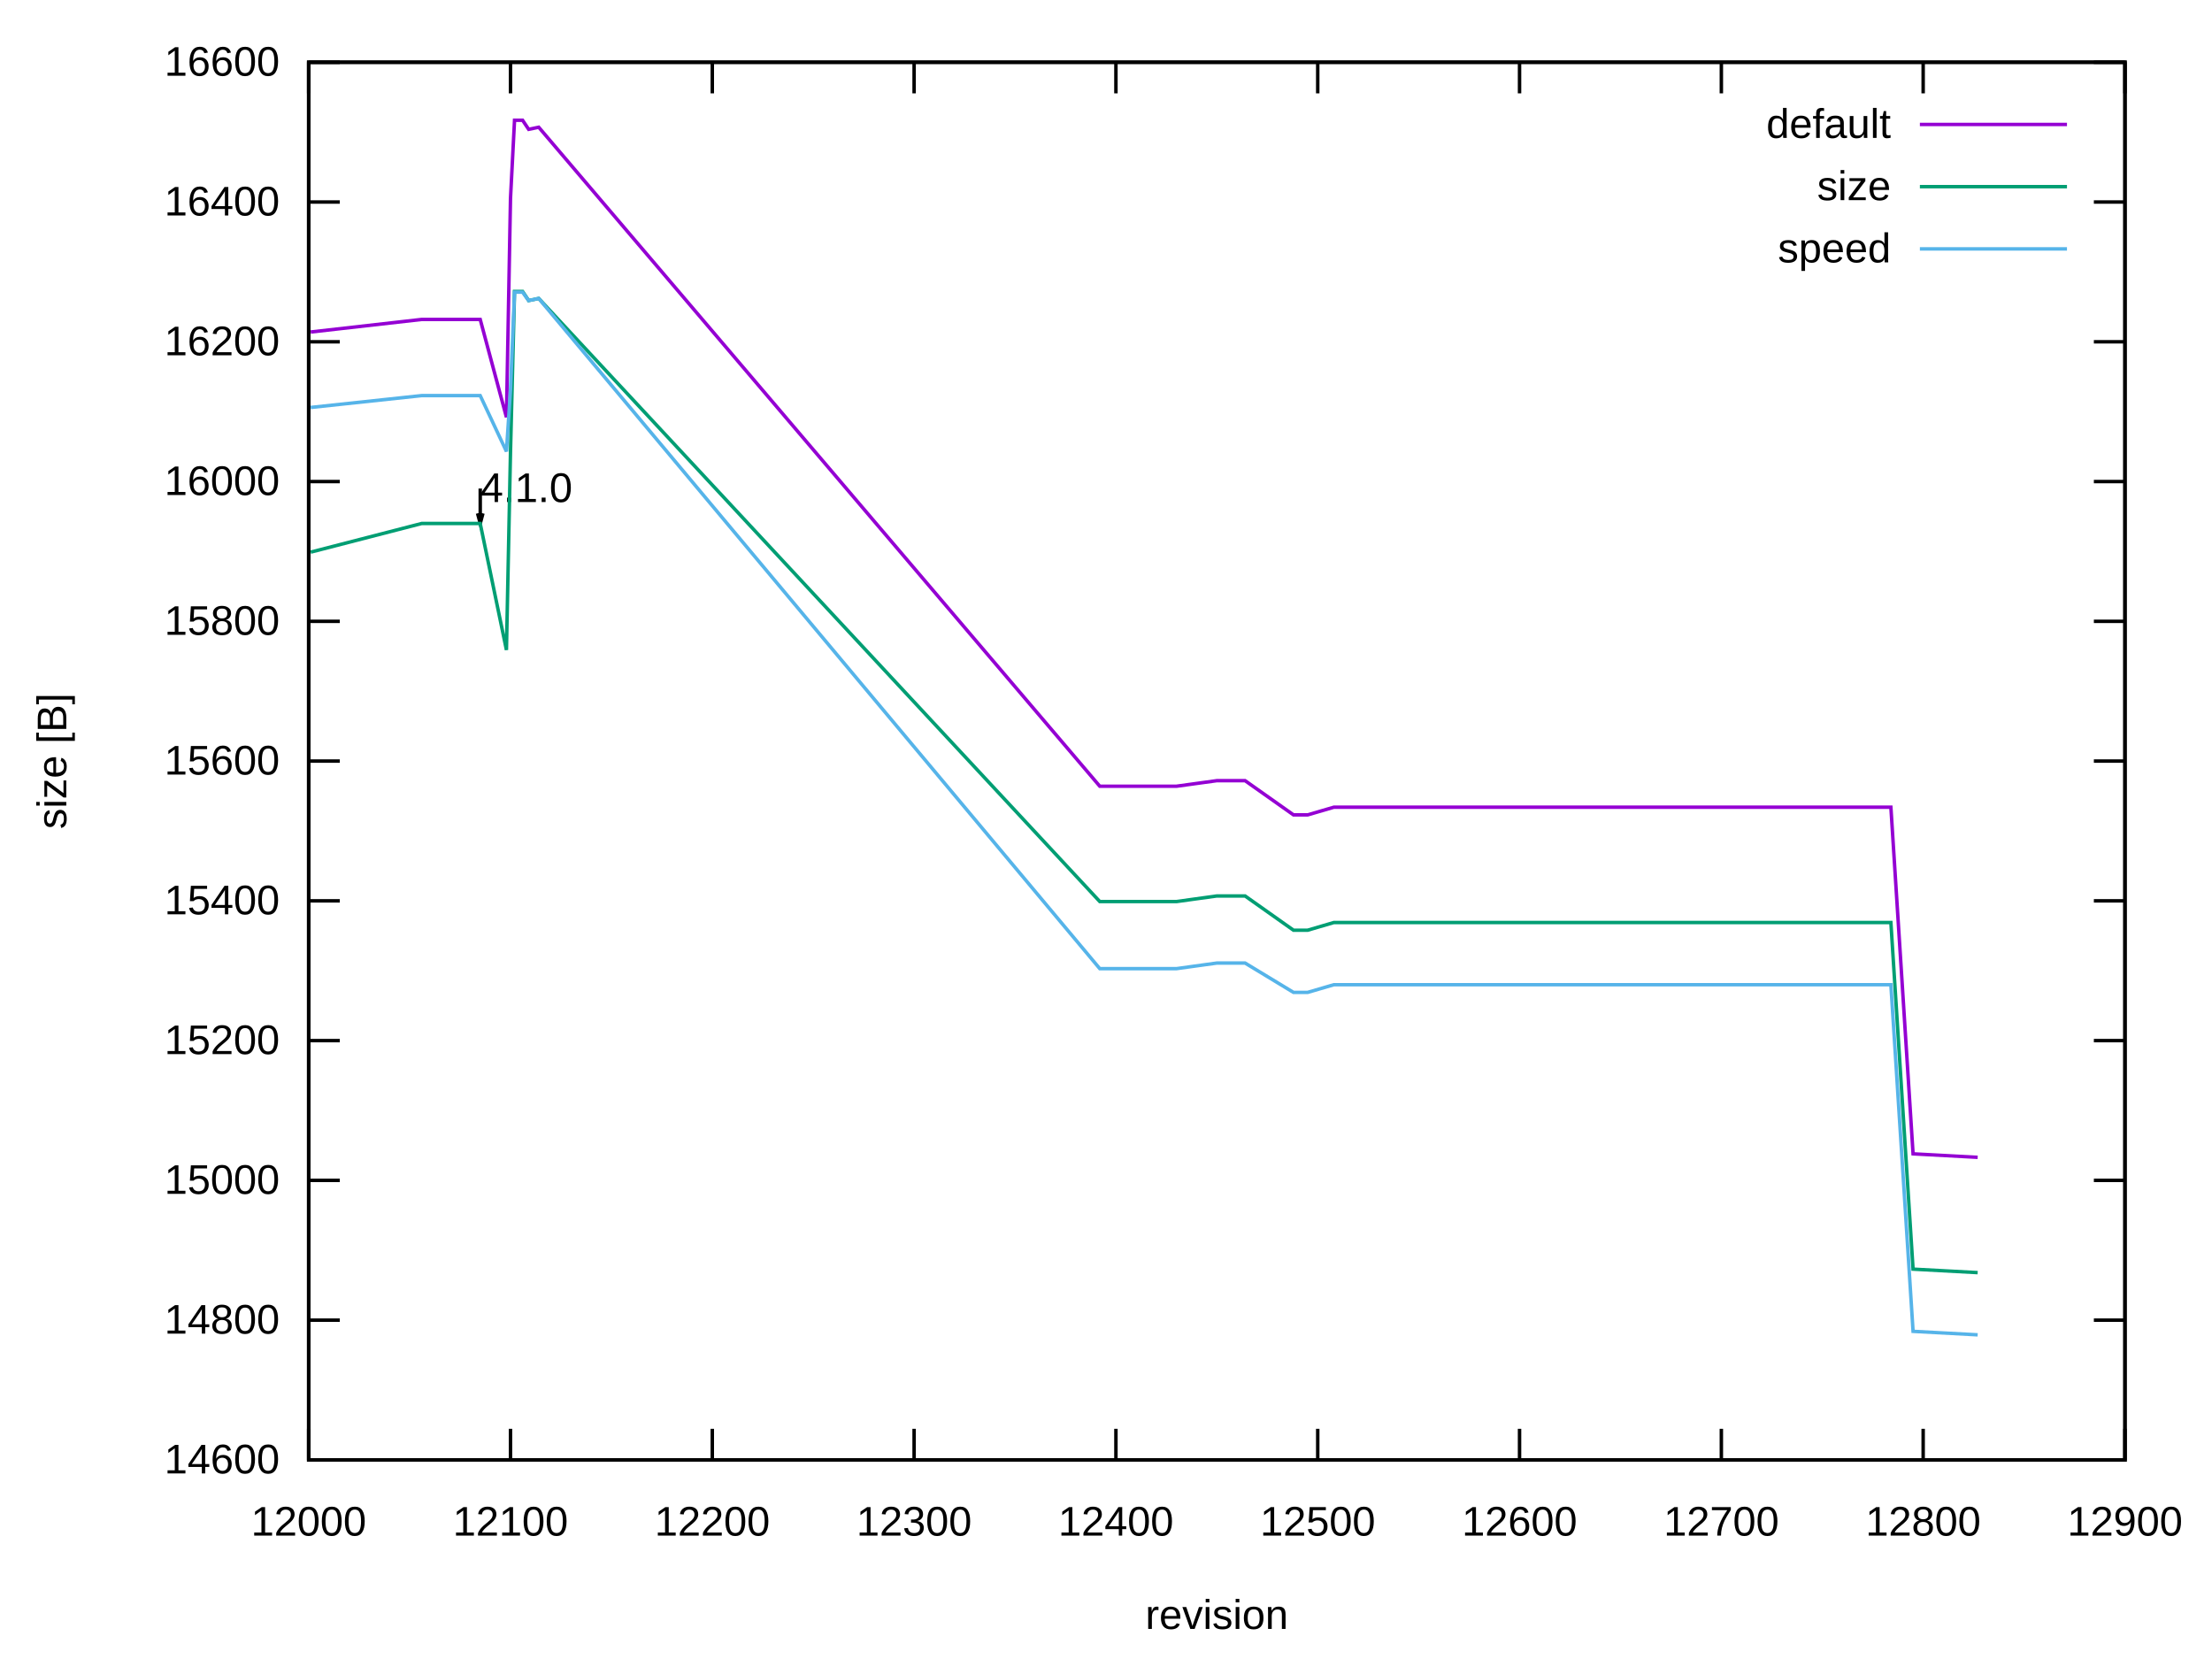
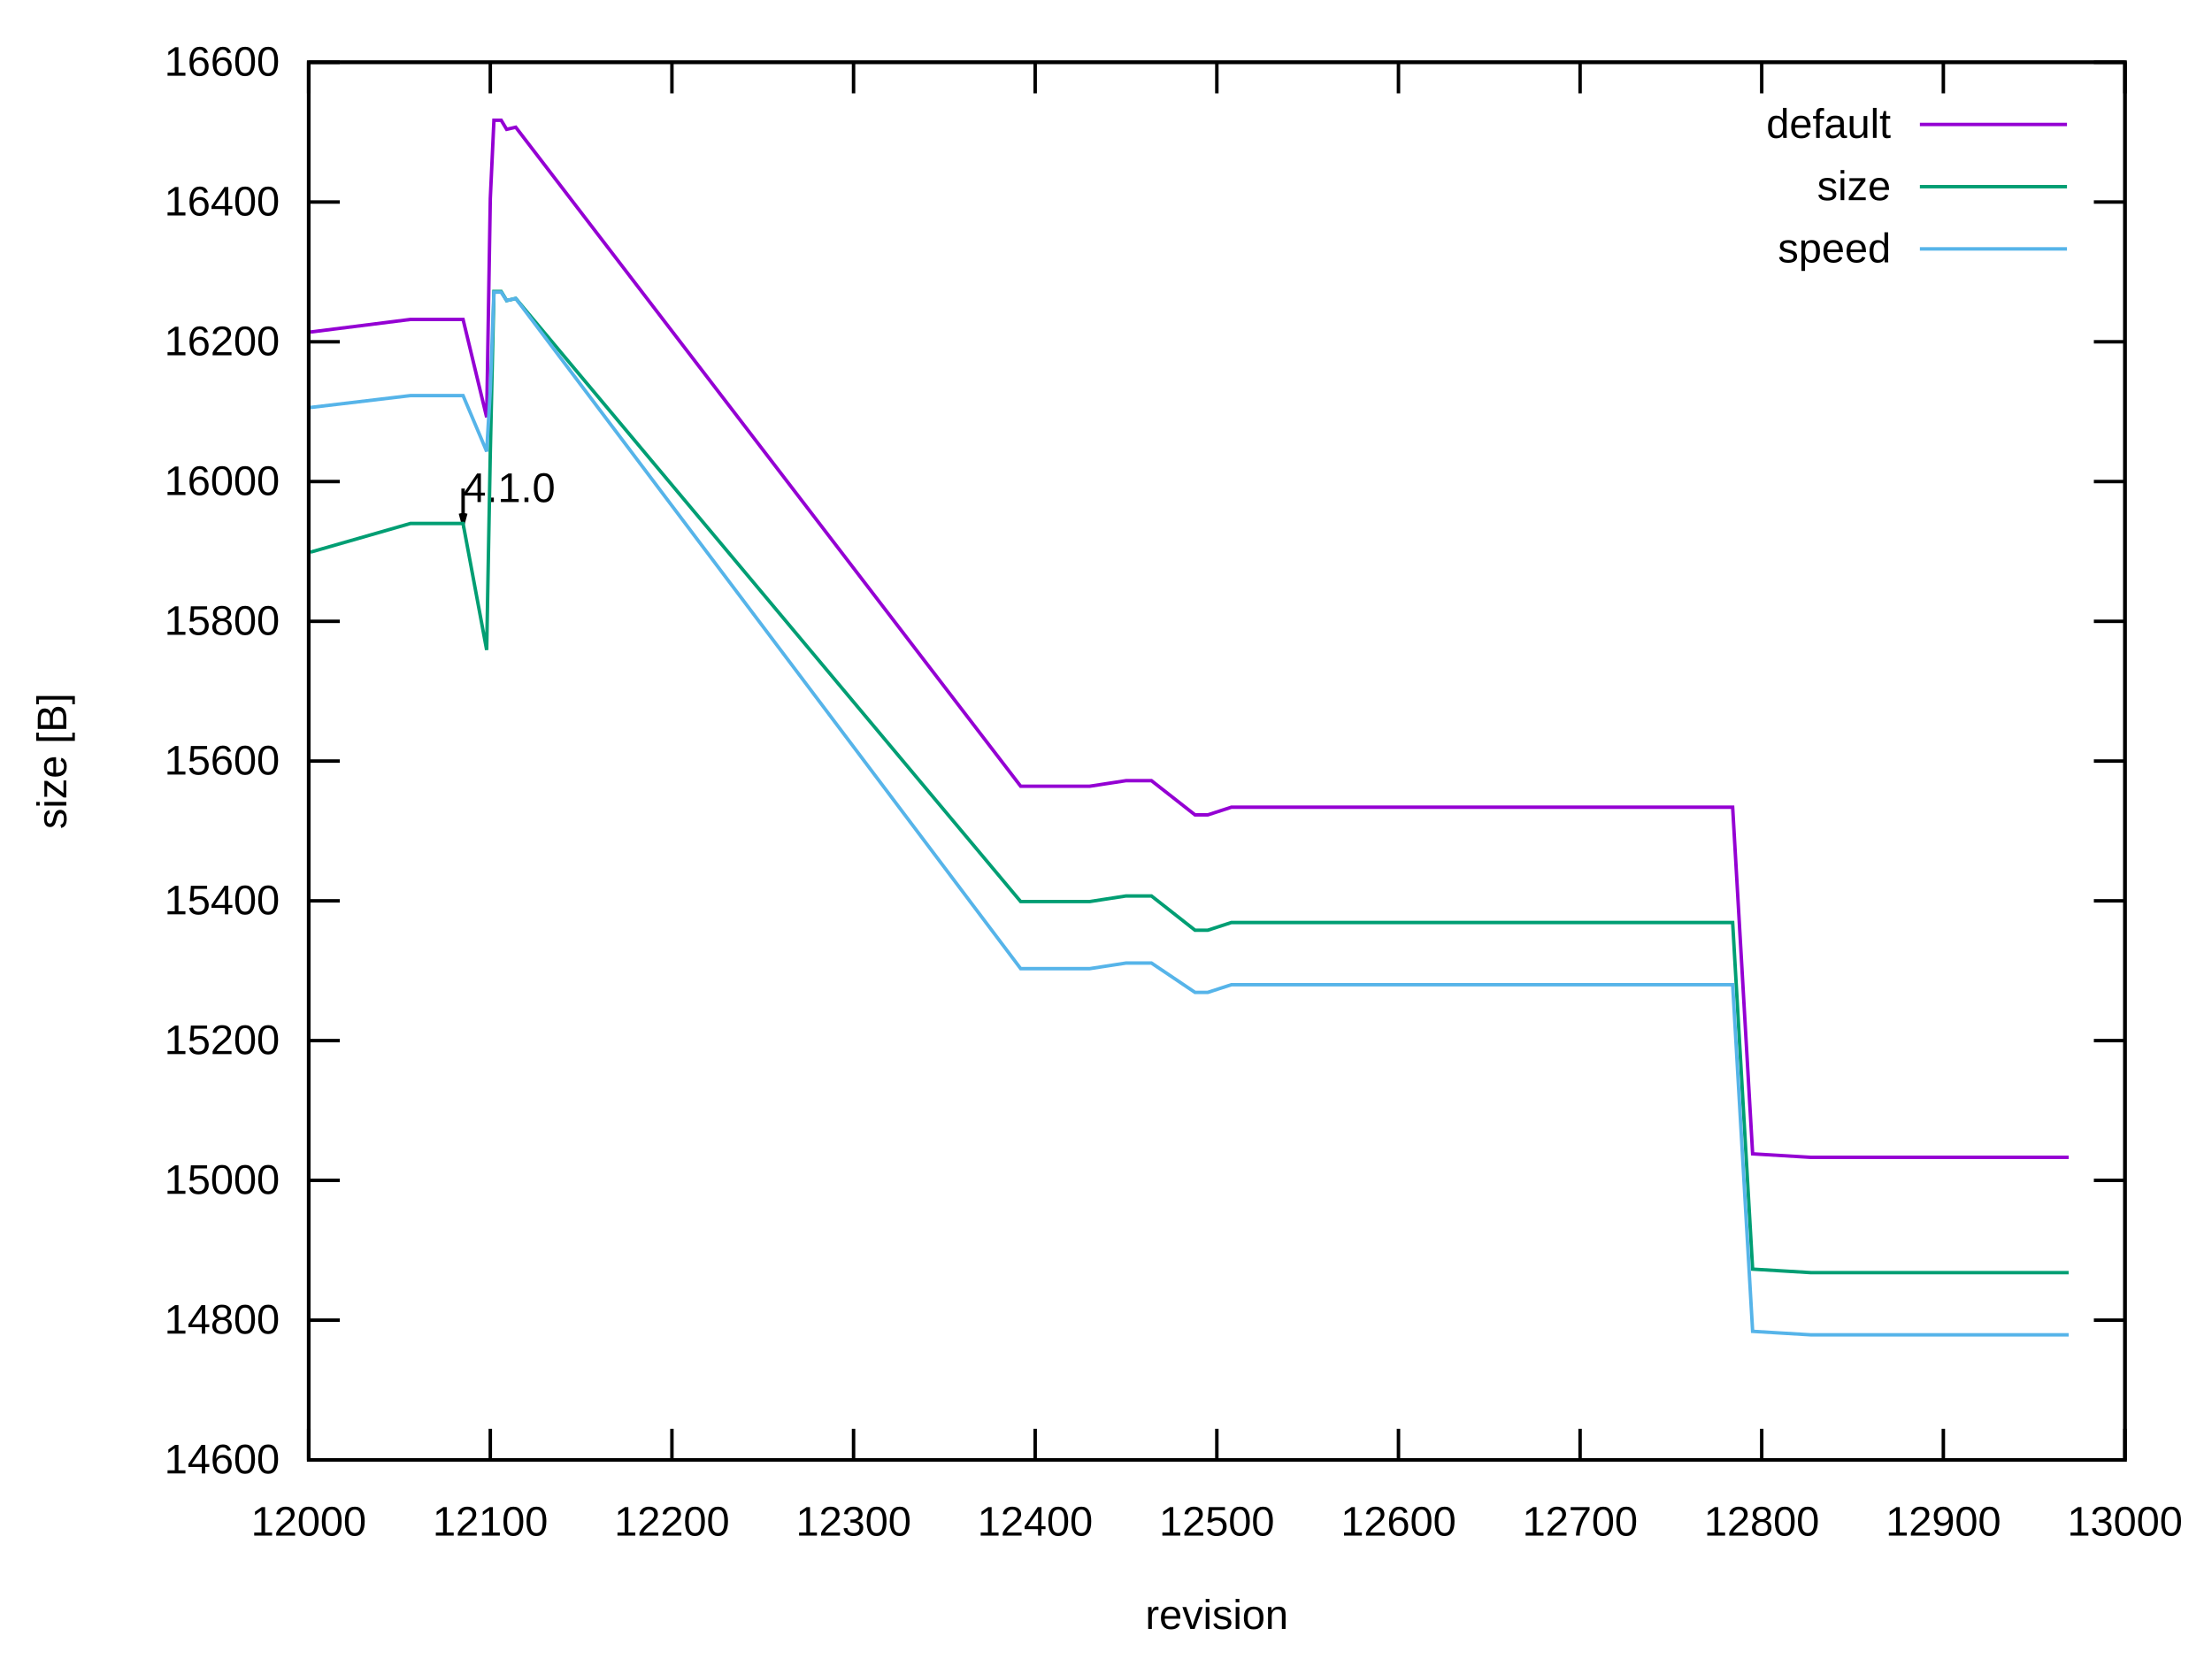
<svg xmlns="http://www.w3.org/2000/svg" xmlns:xlink="http://www.w3.org/1999/xlink" width="640" height="480" viewBox="0 0 640 480">
  <g id="gnuplot_canvas">
    <rect x="0" y="0" width="640" height="480" fill="none" />
    <defs>
      <circle id="gpDot" r="0.5" stroke-width="0.5" stroke="currentColor" />
      <path id="gpPt0" stroke-width="0.222" stroke="currentColor" d="M-1,0 h2 M0,-1 v2" />
      <path id="gpPt1" stroke-width="0.222" stroke="currentColor" d="M-1,-1 L1,1 M1,-1 L-1,1" />
      <path id="gpPt2" stroke-width="0.222" stroke="currentColor" d="M-1,0 L1,0 M0,-1 L0,1 M-1,-1 L1,1 M-1,1 L1,-1" />
      <rect id="gpPt3" stroke-width="0.222" stroke="currentColor" x="-1" y="-1" width="2" height="2" />
      <rect id="gpPt4" stroke-width="0.222" stroke="currentColor" fill="currentColor" x="-1" y="-1" width="2" height="2" />
      <circle id="gpPt5" stroke-width="0.222" stroke="currentColor" cx="0" cy="0" r="1" />
      <use xlink:href="#gpPt5" id="gpPt6" fill="currentColor" stroke="none" />
      <path id="gpPt7" stroke-width="0.222" stroke="currentColor" d="M0,-1.33 L-1.33,0.67 L1.33,0.67 z" />
      <use xlink:href="#gpPt7" id="gpPt8" fill="currentColor" stroke="none" />
      <use xlink:href="#gpPt7" id="gpPt9" stroke="currentColor" transform="rotate(180)" />
      <use xlink:href="#gpPt9" id="gpPt10" fill="currentColor" stroke="none" />
      <use xlink:href="#gpPt3" id="gpPt11" stroke="currentColor" transform="rotate(45)" />
      <use xlink:href="#gpPt11" id="gpPt12" fill="currentColor" stroke="none" />
      <path id="gpPt13" stroke-width="0.222" stroke="currentColor" d="M0,1.330 L1.265,0.411 L0.782,-1.067 L-0.782,-1.076 L-1.265,0.411 z" />
      <use xlink:href="#gpPt13" id="gpPt14" fill="currentColor" stroke="none" />
      <filter id="textbox" filterUnits="objectBoundingBox" x="0" y="0" height="1" width="1">
        <feFlood flood-color="white" flood-opacity="1" result="bgnd" />
        <feComposite in="SourceGraphic" in2="bgnd" operator="atop" />
      </filter>
      <filter id="greybox" filterUnits="objectBoundingBox" x="0" y="0" height="1" width="1">
        <feFlood flood-color="lightgrey" flood-opacity="1" result="grey" />
        <feComposite in="SourceGraphic" in2="grey" operator="atop" />
      </filter>
    </defs>
    <g fill="none" color="white" stroke="currentColor" stroke-width="1.00" stroke-linecap="butt" stroke-linejoin="miter">
</g>
    <g fill="none" color="black" stroke="currentColor" stroke-width="1.00" stroke-linecap="butt" stroke-linejoin="miter">
      <path stroke="black" d="M89.31,422.40 L98.31,422.40 M614.82,422.40 L605.82,422.40  " />
      <g transform="translate(80.92,426.30)" stroke="none" fill="black" font-family="Arial" font-size="12.00" text-anchor="end">
        <text>
          <tspan font-family="Arial"> 14600</tspan>
        </text>
      </g>
    </g>
    <g fill="none" color="black" stroke="currentColor" stroke-width="1.00" stroke-linecap="butt" stroke-linejoin="miter">
      <path stroke="black" d="M89.31,381.96 L98.31,381.96 M614.82,381.96 L605.82,381.96  " />
      <g transform="translate(80.92,385.86)" stroke="none" fill="black" font-family="Arial" font-size="12.00" text-anchor="end">
        <text>
          <tspan font-family="Arial"> 14800</tspan>
        </text>
      </g>
    </g>
    <g fill="none" color="black" stroke="currentColor" stroke-width="1.00" stroke-linecap="butt" stroke-linejoin="miter">
      <path stroke="black" d="M89.31,341.52 L98.31,341.52 M614.82,341.52 L605.82,341.52  " />
      <g transform="translate(80.92,345.42)" stroke="none" fill="black" font-family="Arial" font-size="12.00" text-anchor="end">
        <text>
          <tspan font-family="Arial"> 15000</tspan>
        </text>
      </g>
    </g>
    <g fill="none" color="black" stroke="currentColor" stroke-width="1.00" stroke-linecap="butt" stroke-linejoin="miter">
      <path stroke="black" d="M89.31,301.08 L98.31,301.08 M614.82,301.08 L605.82,301.08  " />
      <g transform="translate(80.92,304.98)" stroke="none" fill="black" font-family="Arial" font-size="12.00" text-anchor="end">
        <text>
          <tspan font-family="Arial"> 15200</tspan>
        </text>
      </g>
    </g>
    <g fill="none" color="black" stroke="currentColor" stroke-width="1.00" stroke-linecap="butt" stroke-linejoin="miter">
      <path stroke="black" d="M89.31,260.64 L98.31,260.64 M614.82,260.64 L605.82,260.64  " />
      <g transform="translate(80.92,264.54)" stroke="none" fill="black" font-family="Arial" font-size="12.00" text-anchor="end">
        <text>
          <tspan font-family="Arial"> 15400</tspan>
        </text>
      </g>
    </g>
    <g fill="none" color="black" stroke="currentColor" stroke-width="1.00" stroke-linecap="butt" stroke-linejoin="miter">
      <path stroke="black" d="M89.31,220.20 L98.31,220.20 M614.82,220.20 L605.82,220.20  " />
      <g transform="translate(80.92,224.10)" stroke="none" fill="black" font-family="Arial" font-size="12.00" text-anchor="end">
        <text>
          <tspan font-family="Arial"> 15600</tspan>
        </text>
      </g>
    </g>
    <g fill="none" color="black" stroke="currentColor" stroke-width="1.00" stroke-linecap="butt" stroke-linejoin="miter">
      <path stroke="black" d="M89.31,179.77 L98.31,179.77 M614.82,179.77 L605.82,179.77  " />
      <g transform="translate(80.92,183.67)" stroke="none" fill="black" font-family="Arial" font-size="12.00" text-anchor="end">
        <text>
          <tspan font-family="Arial"> 15800</tspan>
        </text>
      </g>
    </g>
    <g fill="none" color="black" stroke="currentColor" stroke-width="1.00" stroke-linecap="butt" stroke-linejoin="miter">
      <path stroke="black" d="M89.31,139.33 L98.31,139.33 M614.82,139.33 L605.82,139.33  " />
      <g transform="translate(80.92,143.23)" stroke="none" fill="black" font-family="Arial" font-size="12.00" text-anchor="end">
        <text>
          <tspan font-family="Arial"> 16000</tspan>
        </text>
      </g>
    </g>
    <g fill="none" color="black" stroke="currentColor" stroke-width="1.00" stroke-linecap="butt" stroke-linejoin="miter">
      <path stroke="black" d="M89.31,98.89 L98.31,98.89 M614.82,98.89 L605.82,98.89  " />
      <g transform="translate(80.92,102.79)" stroke="none" fill="black" font-family="Arial" font-size="12.00" text-anchor="end">
        <text>
          <tspan font-family="Arial"> 16200</tspan>
        </text>
      </g>
    </g>
    <g fill="none" color="black" stroke="currentColor" stroke-width="1.00" stroke-linecap="butt" stroke-linejoin="miter">
      <path stroke="black" d="M89.31,58.45 L98.31,58.45 M614.82,58.45 L605.82,58.45  " />
      <g transform="translate(80.92,62.35)" stroke="none" fill="black" font-family="Arial" font-size="12.00" text-anchor="end">
        <text>
          <tspan font-family="Arial"> 16400</tspan>
        </text>
      </g>
    </g>
    <g fill="none" color="black" stroke="currentColor" stroke-width="1.00" stroke-linecap="butt" stroke-linejoin="miter">
      <path stroke="black" d="M89.31,18.01 L98.31,18.01 M614.82,18.01 L605.82,18.01  " />
      <g transform="translate(80.92,21.91)" stroke="none" fill="black" font-family="Arial" font-size="12.00" text-anchor="end">
        <text>
          <tspan font-family="Arial"> 16600</tspan>
        </text>
      </g>
    </g>
    <g fill="none" color="black" stroke="currentColor" stroke-width="1.00" stroke-linecap="butt" stroke-linejoin="miter">
      <path stroke="black" d="M89.31,422.40 L89.31,413.40 M89.31,18.01 L89.31,27.01  " />
      <g transform="translate(89.31,444.30)" stroke="none" fill="black" font-family="Arial" font-size="12.00" text-anchor="middle">
        <text>
          <tspan font-family="Arial"> 12000</tspan>
        </text>
      </g>
    </g>
    <g fill="none" color="black" stroke="currentColor" stroke-width="1.00" stroke-linecap="butt" stroke-linejoin="miter">
-       <path stroke="black" d="M147.70,422.40 L147.70,413.40 M147.70,18.01 L147.70,27.01  " />
-       <g transform="translate(147.70,444.30)" stroke="none" fill="black" font-family="Arial" font-size="12.00" text-anchor="middle">
+       <path stroke="black" d="M141.86,422.40 L141.86,413.40 M141.86,18.01 L141.86,27.01  " />
+       <g transform="translate(141.86,444.30)" stroke="none" fill="black" font-family="Arial" font-size="12.00" text-anchor="middle">
        <text>
          <tspan font-family="Arial"> 12100</tspan>
        </text>
      </g>
    </g>
    <g fill="none" color="black" stroke="currentColor" stroke-width="1.00" stroke-linecap="butt" stroke-linejoin="miter">
-       <path stroke="black" d="M206.09,422.40 L206.09,413.40 M206.09,18.01 L206.09,27.01  " />
-       <g transform="translate(206.09,444.30)" stroke="none" fill="black" font-family="Arial" font-size="12.00" text-anchor="middle">
+       <path stroke="black" d="M194.41,422.40 L194.41,413.40 M194.41,18.01 L194.41,27.01  " />
+       <g transform="translate(194.41,444.30)" stroke="none" fill="black" font-family="Arial" font-size="12.00" text-anchor="middle">
        <text>
          <tspan font-family="Arial"> 12200</tspan>
        </text>
      </g>
    </g>
    <g fill="none" color="black" stroke="currentColor" stroke-width="1.00" stroke-linecap="butt" stroke-linejoin="miter">
-       <path stroke="black" d="M264.48,422.40 L264.48,413.40 M264.48,18.01 L264.48,27.01  " />
-       <g transform="translate(264.48,444.30)" stroke="none" fill="black" font-family="Arial" font-size="12.00" text-anchor="middle">
+       <path stroke="black" d="M246.96,422.40 L246.96,413.40 M246.96,18.01 L246.96,27.01  " />
+       <g transform="translate(246.96,444.30)" stroke="none" fill="black" font-family="Arial" font-size="12.00" text-anchor="middle">
        <text>
          <tspan font-family="Arial"> 12300</tspan>
        </text>
      </g>
    </g>
    <g fill="none" color="black" stroke="currentColor" stroke-width="1.00" stroke-linecap="butt" stroke-linejoin="miter">
-       <path stroke="black" d="M322.87,422.40 L322.87,413.40 M322.87,18.01 L322.87,27.01  " />
-       <g transform="translate(322.87,444.30)" stroke="none" fill="black" font-family="Arial" font-size="12.00" text-anchor="middle">
+       <path stroke="black" d="M299.51,422.40 L299.51,413.40 M299.51,18.01 L299.51,27.01  " />
+       <g transform="translate(299.51,444.30)" stroke="none" fill="black" font-family="Arial" font-size="12.00" text-anchor="middle">
        <text>
          <tspan font-family="Arial"> 12400</tspan>
        </text>
      </g>
    </g>
    <g fill="none" color="black" stroke="currentColor" stroke-width="1.00" stroke-linecap="butt" stroke-linejoin="miter">
-       <path stroke="black" d="M381.26,422.40 L381.26,413.40 M381.26,18.01 L381.26,27.01  " />
-       <g transform="translate(381.26,444.30)" stroke="none" fill="black" font-family="Arial" font-size="12.00" text-anchor="middle">
+       <path stroke="black" d="M352.07,422.40 L352.07,413.40 M352.07,18.01 L352.07,27.01  " />
+       <g transform="translate(352.07,444.30)" stroke="none" fill="black" font-family="Arial" font-size="12.00" text-anchor="middle">
        <text>
          <tspan font-family="Arial"> 12500</tspan>
        </text>
      </g>
    </g>
    <g fill="none" color="black" stroke="currentColor" stroke-width="1.00" stroke-linecap="butt" stroke-linejoin="miter">
-       <path stroke="black" d="M439.65,422.40 L439.65,413.40 M439.65,18.01 L439.65,27.01  " />
-       <g transform="translate(439.65,444.30)" stroke="none" fill="black" font-family="Arial" font-size="12.00" text-anchor="middle">
+       <path stroke="black" d="M404.62,422.40 L404.62,413.40 M404.62,18.01 L404.62,27.01  " />
+       <g transform="translate(404.62,444.30)" stroke="none" fill="black" font-family="Arial" font-size="12.00" text-anchor="middle">
        <text>
          <tspan font-family="Arial"> 12600</tspan>
        </text>
      </g>
    </g>
    <g fill="none" color="black" stroke="currentColor" stroke-width="1.00" stroke-linecap="butt" stroke-linejoin="miter">
-       <path stroke="black" d="M498.04,422.40 L498.04,413.40 M498.04,18.01 L498.04,27.01  " />
-       <g transform="translate(498.04,444.30)" stroke="none" fill="black" font-family="Arial" font-size="12.00" text-anchor="middle">
+       <path stroke="black" d="M457.17,422.40 L457.17,413.40 M457.17,18.01 L457.17,27.01  " />
+       <g transform="translate(457.17,444.30)" stroke="none" fill="black" font-family="Arial" font-size="12.00" text-anchor="middle">
        <text>
          <tspan font-family="Arial"> 12700</tspan>
        </text>
      </g>
    </g>
    <g fill="none" color="black" stroke="currentColor" stroke-width="1.00" stroke-linecap="butt" stroke-linejoin="miter">
-       <path stroke="black" d="M556.43,422.40 L556.43,413.40 M556.43,18.01 L556.43,27.01  " />
-       <g transform="translate(556.43,444.30)" stroke="none" fill="black" font-family="Arial" font-size="12.00" text-anchor="middle">
+       <path stroke="black" d="M509.72,422.40 L509.72,413.40 M509.72,18.01 L509.72,27.01  " />
+       <g transform="translate(509.72,444.30)" stroke="none" fill="black" font-family="Arial" font-size="12.00" text-anchor="middle">
        <text>
          <tspan font-family="Arial"> 12800</tspan>
+         </text>
+       </g>
+     </g>
+     <g fill="none" color="black" stroke="currentColor" stroke-width="1.00" stroke-linecap="butt" stroke-linejoin="miter">
+       <path stroke="black" d="M562.27,422.40 L562.27,413.40 M562.27,18.01 L562.27,27.01  " />
+       <g transform="translate(562.27,444.30)" stroke="none" fill="black" font-family="Arial" font-size="12.00" text-anchor="middle">
+         <text>
+           <tspan font-family="Arial"> 12900</tspan>
        </text>
      </g>
    </g>
    <g fill="none" color="black" stroke="currentColor" stroke-width="1.00" stroke-linecap="butt" stroke-linejoin="miter">
      <path stroke="black" d="M614.82,422.40 L614.82,413.40 M614.82,18.01 L614.82,27.01  " />
      <g transform="translate(614.82,444.30)" stroke="none" fill="black" font-family="Arial" font-size="12.00" text-anchor="middle">
        <text>
-           <tspan font-family="Arial"> 12900</tspan>
+           <tspan font-family="Arial"> 13000</tspan>
        </text>
      </g>
    </g>
    <g fill="none" color="black" stroke="currentColor" stroke-width="1.00" stroke-linecap="butt" stroke-linejoin="miter">
</g>
    <g fill="none" color="black" stroke="currentColor" stroke-width="1.00" stroke-linecap="butt" stroke-linejoin="miter">
      <path stroke="black" d="M89.31,18.01 L89.31,422.40 L614.82,422.40 L614.82,18.01 L89.31,18.01 Z  " />
-       <g transform="translate(138.94,145.25)" stroke="none" fill="black" font-family="Arial" font-size="12.00" text-anchor="start">
+       <g transform="translate(133.98,145.25)" stroke="none" fill="black" font-family="Arial" font-size="12.00" text-anchor="start">
        <text>
          <tspan font-family="Arial">4.1.0</tspan>
        </text>
      </g>
-       <path stroke="black" d="M138.17,148.53 L138.95,151.45 L139.73,148.53 M138.95,141.34 L138.95,151.45  " />
+       <path stroke="black" d="M133.21,148.53 L133.99,151.45 L134.77,148.53 M133.99,141.34 L133.99,151.45  " />
    </g>
    <g fill="none" color="black" stroke="currentColor" stroke-width="1.00" stroke-linecap="butt" stroke-linejoin="miter">
      <g transform="translate(19.18,220.21) rotate(270)" stroke="none" fill="black" font-family="Arial" font-size="12.00" text-anchor="middle">
        <text>
          <tspan font-family="Arial">size [B]</tspan>
        </text>
      </g>
    </g>
    <g fill="none" color="black" stroke="currentColor" stroke-width="1.00" stroke-linecap="butt" stroke-linejoin="miter">
      <g transform="translate(352.06,471.30)" stroke="none" fill="black" font-family="Arial" font-size="12.00" text-anchor="middle">
        <text>
          <tspan font-family="Arial">revision</tspan>
        </text>
      </g>
    </g>
    <g fill="none" color="black" stroke="currentColor" stroke-width="1.00" stroke-linecap="butt" stroke-linejoin="miter">
</g>
    <g id="gnuplot_plot_1">
      <g fill="none" color="black" stroke="currentColor" stroke-width="1.00" stroke-linecap="butt" stroke-linejoin="miter">
        <g transform="translate(547.09,39.91)" stroke="none" fill="black" font-family="Arial" font-size="12.00" text-anchor="end">
          <text>
            <tspan font-family="Arial">default</tspan>
          </text>
        </g>
      </g>
      <g fill="none" color="black" stroke="currentColor" stroke-width="1.00" stroke-linecap="butt" stroke-linejoin="miter">
-         <path stroke="rgb(148,   0, 211)" d="M555.48,36.01 L598.04,36.01 M89.89,96.06 L122.01,92.42 L138.94,92.42 L146.53,120.73 L147.70,57.44 L148.87,34.79   L151.20,34.79 L152.96,37.42 L155.87,36.81 L318.20,227.48 L331.63,227.48 L340.39,227.48 L352.07,225.87 L360.24,225.87   L374.25,235.77 L378.34,235.77 L385.93,233.55 L464.17,233.55 L482.27,233.55 L491.62,233.55 L493.37,233.55 L524.90,233.55   L547.09,233.55 L553.51,333.84 L572.20,334.85  " />
+         <path stroke="rgb(148,   0, 211)" d="M555.48,36.01 L598.04,36.01 M89.84,96.06 L118.74,92.42 L133.98,92.42 L140.81,120.73 L141.86,57.44 L142.91,34.79   L145.01,34.79 L146.59,37.42 L149.22,36.81 L295.31,227.48 L307.40,227.48 L315.28,227.48 L325.79,225.87 L333.15,225.87   L345.76,235.77 L349.44,235.77 L356.27,233.55 L426.69,233.55 L442.98,233.55 L451.39,233.55 L452.96,233.55 L481.34,233.55   L501.31,233.55 L507.09,333.84 L523.91,334.85 L542.30,334.85 L549.13,334.85 L557.54,334.85 L562.27,334.85 L598.53,334.85    " />
      </g>
    </g>
    <g id="gnuplot_plot_2">
      <g fill="none" color="black" stroke="currentColor" stroke-width="1.00" stroke-linecap="butt" stroke-linejoin="miter">
        <g transform="translate(547.09,57.91)" stroke="none" fill="black" font-family="Arial" font-size="12.00" text-anchor="end">
          <text>
            <tspan font-family="Arial">size</tspan>
          </text>
        </g>
      </g>
      <g fill="none" color="black" stroke="currentColor" stroke-width="1.00" stroke-linecap="butt" stroke-linejoin="miter">
-         <path stroke="rgb(  0, 158, 115)" d="M555.48,54.01 L598.04,54.01 M89.89,159.75 L122.01,151.46 L138.94,151.46 L146.53,188.06 L147.70,130.83 L148.87,84.33   L151.20,84.33 L152.96,86.96 L155.87,86.35 L318.20,260.85 L331.63,260.85 L340.39,260.85 L352.07,259.23 L360.24,259.23   L374.25,269.14 L378.34,269.14 L385.93,266.91 L464.17,266.91 L482.27,266.91 L491.62,266.91 L493.37,266.91 L524.90,266.91   L547.09,266.91 L553.51,367.20 L572.20,368.21  " />
+         <path stroke="rgb(  0, 158, 115)" d="M555.48,54.01 L598.04,54.01 M89.84,159.75 L118.74,151.46 L133.98,151.46 L140.81,188.06 L141.86,130.83 L142.91,84.33   L145.01,84.33 L146.59,86.96 L149.22,86.35 L295.31,260.85 L307.40,260.85 L315.28,260.85 L325.79,259.23 L333.15,259.23   L345.76,269.14 L349.44,269.14 L356.27,266.91 L426.69,266.91 L442.98,266.91 L451.39,266.91 L452.96,266.91 L481.34,266.91   L501.31,266.91 L507.09,367.20 L523.91,368.21 L542.30,368.21 L549.13,368.21 L557.54,368.21 L562.27,368.21 L598.53,368.21    " />
      </g>
    </g>
    <g id="gnuplot_plot_3">
      <g fill="none" color="black" stroke="currentColor" stroke-width="1.00" stroke-linecap="butt" stroke-linejoin="miter">
        <g transform="translate(547.09,75.91)" stroke="none" fill="black" font-family="Arial" font-size="12.00" text-anchor="end">
          <text>
            <tspan font-family="Arial">speed</tspan>
          </text>
        </g>
      </g>
      <g fill="none" color="black" stroke="currentColor" stroke-width="1.00" stroke-linecap="butt" stroke-linejoin="miter">
-         <path stroke="rgb( 86, 180, 233)" d="M555.48,72.01 L598.04,72.01 M89.89,117.89 L122.01,114.46 L138.94,114.46 L146.53,130.63 L147.70,112.84 L148.87,84.53   L151.20,84.53 L152.96,86.96 L155.87,86.35 L318.20,280.26 L331.63,280.26 L340.39,280.26 L352.07,278.64 L360.24,278.64   L374.25,287.13 L378.34,287.13 L385.93,284.91 L464.17,284.91 L482.27,284.91 L491.62,284.91 L493.37,284.91 L524.90,284.91   L547.09,284.91 L553.51,385.20 L572.20,386.21  " />
+         <path stroke="rgb( 86, 180, 233)" d="M555.48,72.01 L598.04,72.01 M89.84,117.89 L118.74,114.46 L133.98,114.46 L140.81,130.63 L141.86,112.84 L142.91,84.53   L145.01,84.53 L146.59,86.96 L149.22,86.35 L295.31,280.26 L307.40,280.26 L315.28,280.26 L325.79,278.64 L333.15,278.64   L345.76,287.13 L349.44,287.13 L356.27,284.91 L426.69,284.91 L442.98,284.91 L451.39,284.91 L452.96,284.91 L481.34,284.91   L501.31,284.91 L507.09,385.20 L523.91,386.21 L542.30,386.21 L549.13,386.21 L557.54,386.21 L562.27,386.21 L598.53,386.21    " />
      </g>
    </g>
    <g fill="none" color="white" stroke="rgb( 86, 180, 233)" stroke-width="2.00" stroke-linecap="butt" stroke-linejoin="miter">
</g>
    <g fill="none" color="black" stroke="currentColor" stroke-width="2.00" stroke-linecap="butt" stroke-linejoin="miter">
</g>
    <g fill="none" color="black" stroke="black" stroke-width="1.00" stroke-linecap="butt" stroke-linejoin="miter">
</g>
    <g fill="none" color="black" stroke="currentColor" stroke-width="1.00" stroke-linecap="butt" stroke-linejoin="miter">
      <path stroke="black" d="M89.31,18.01 L89.31,422.40 L614.82,422.40 L614.82,18.01 L89.31,18.01 Z  " />
    </g>
    <g fill="none" color="black" stroke="currentColor" stroke-width="1.00" stroke-linecap="butt" stroke-linejoin="miter">
</g>
  </g>
</svg>
